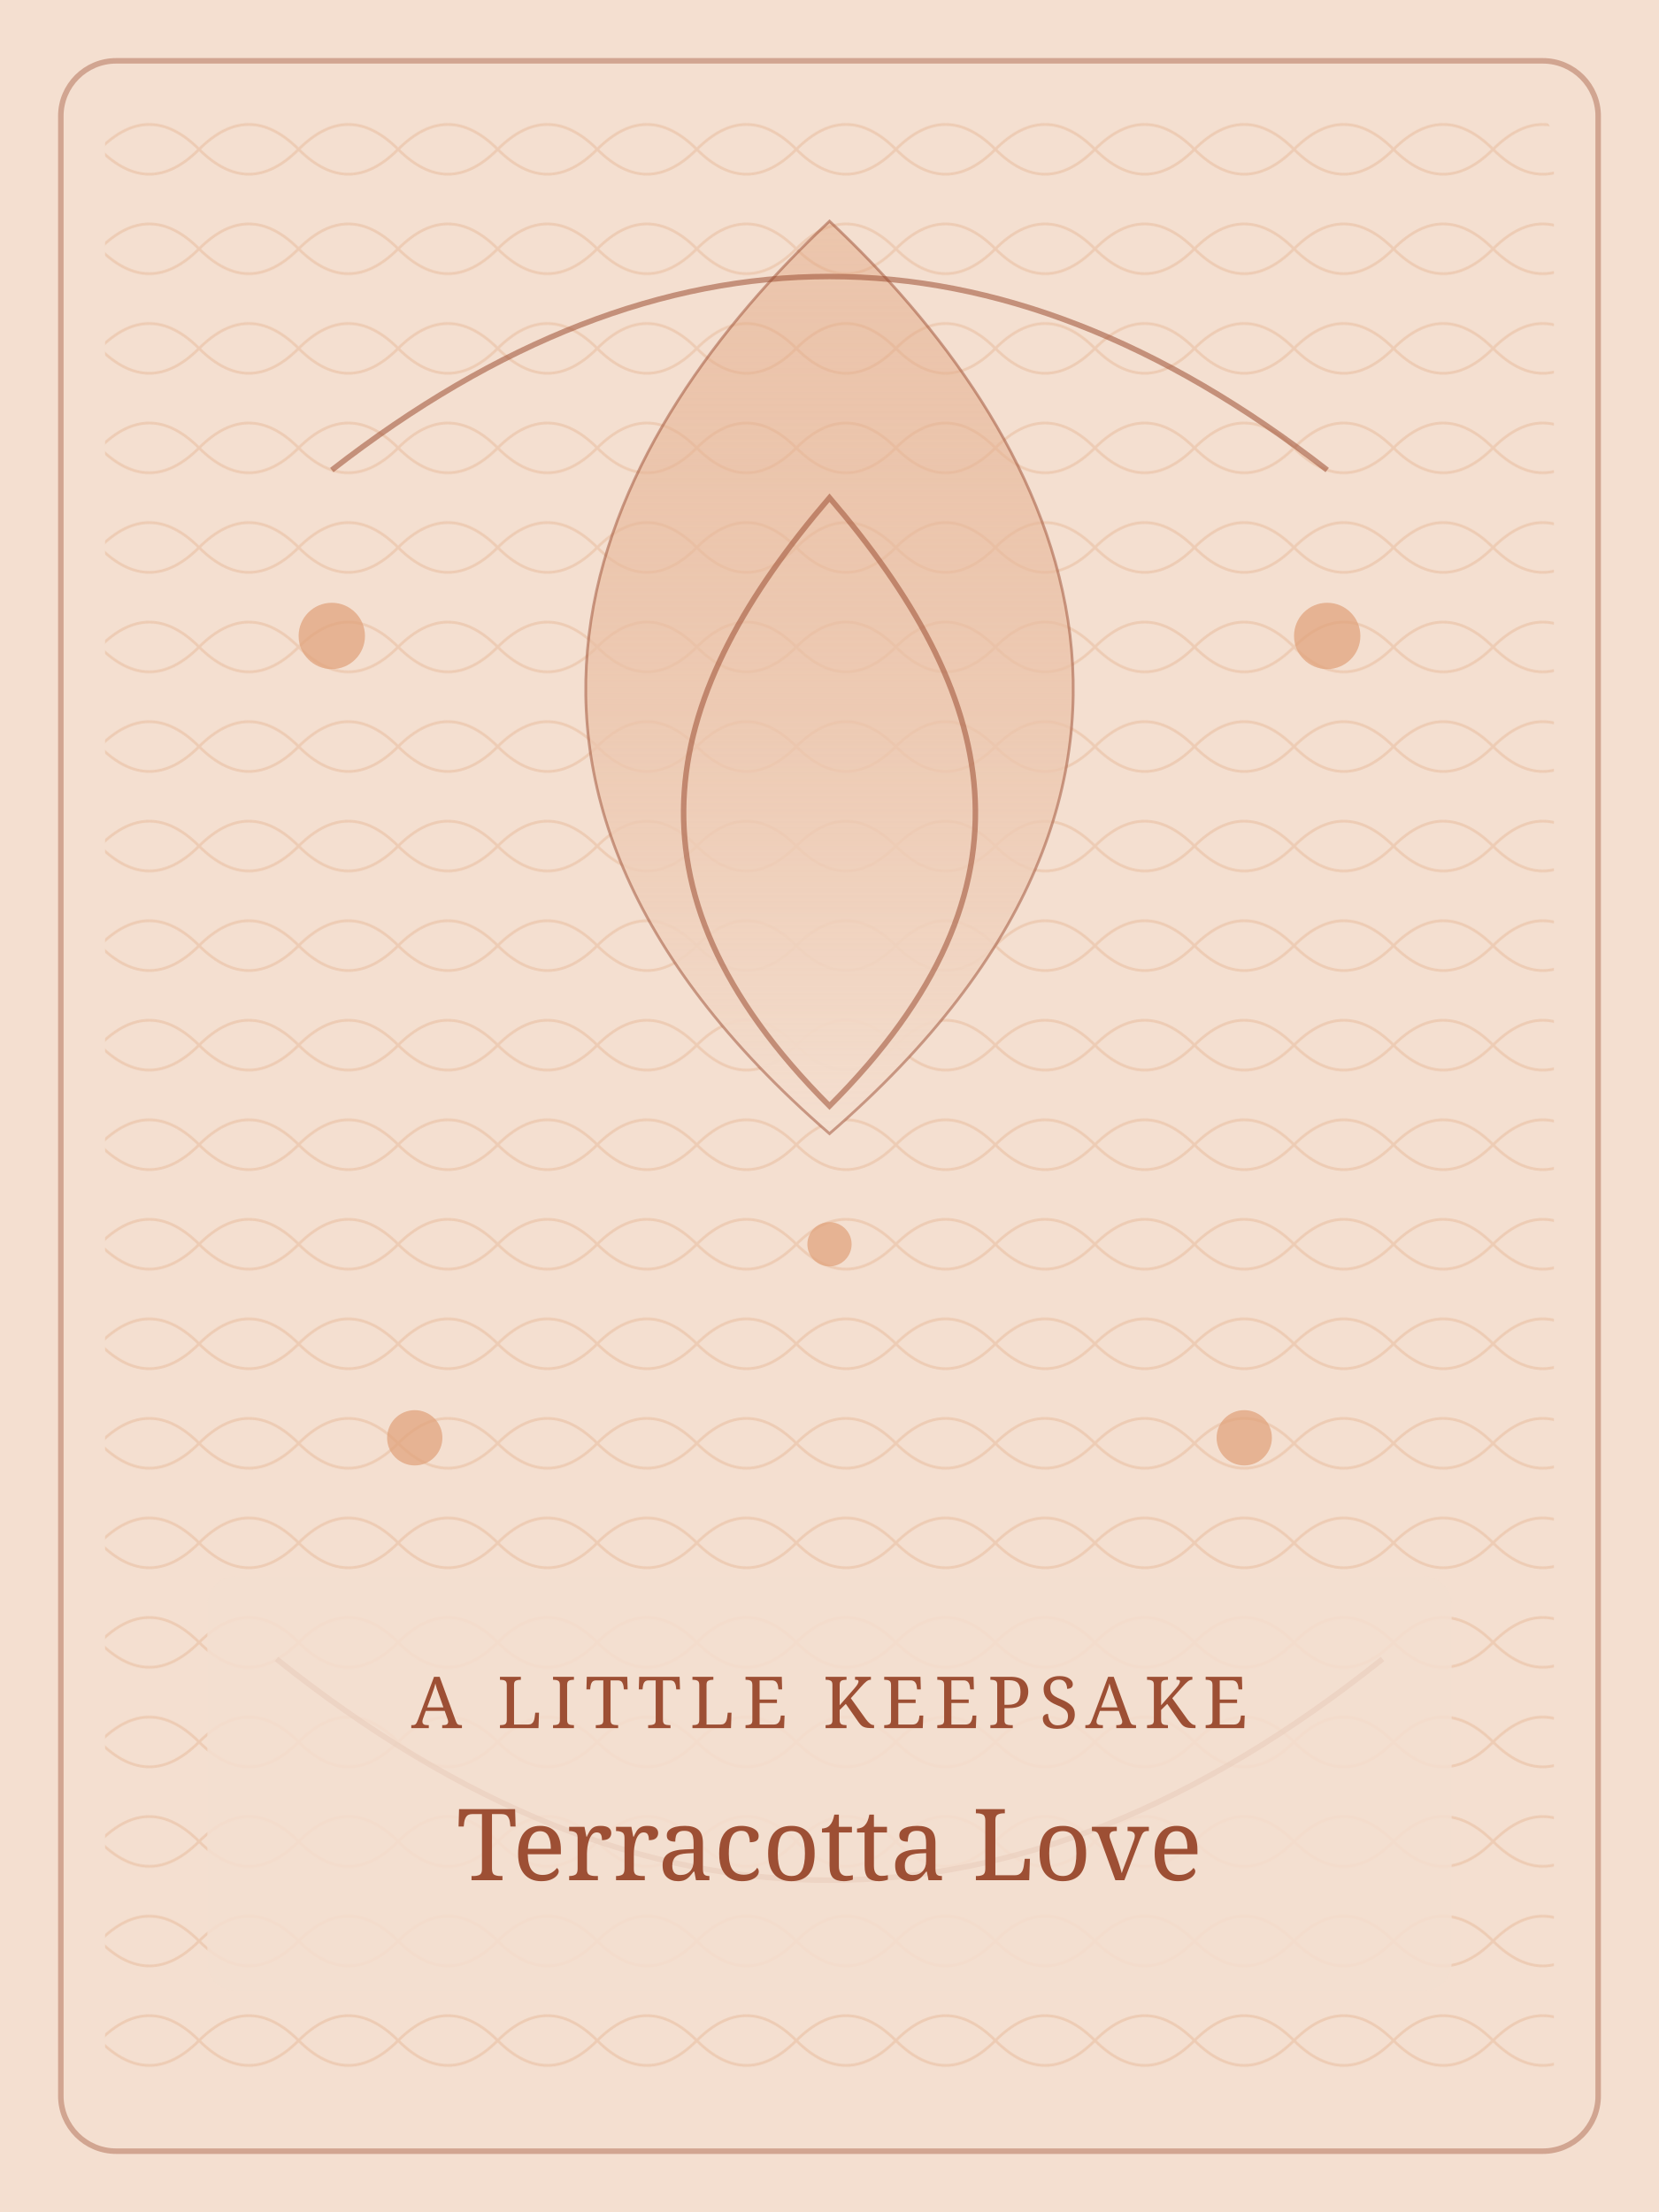
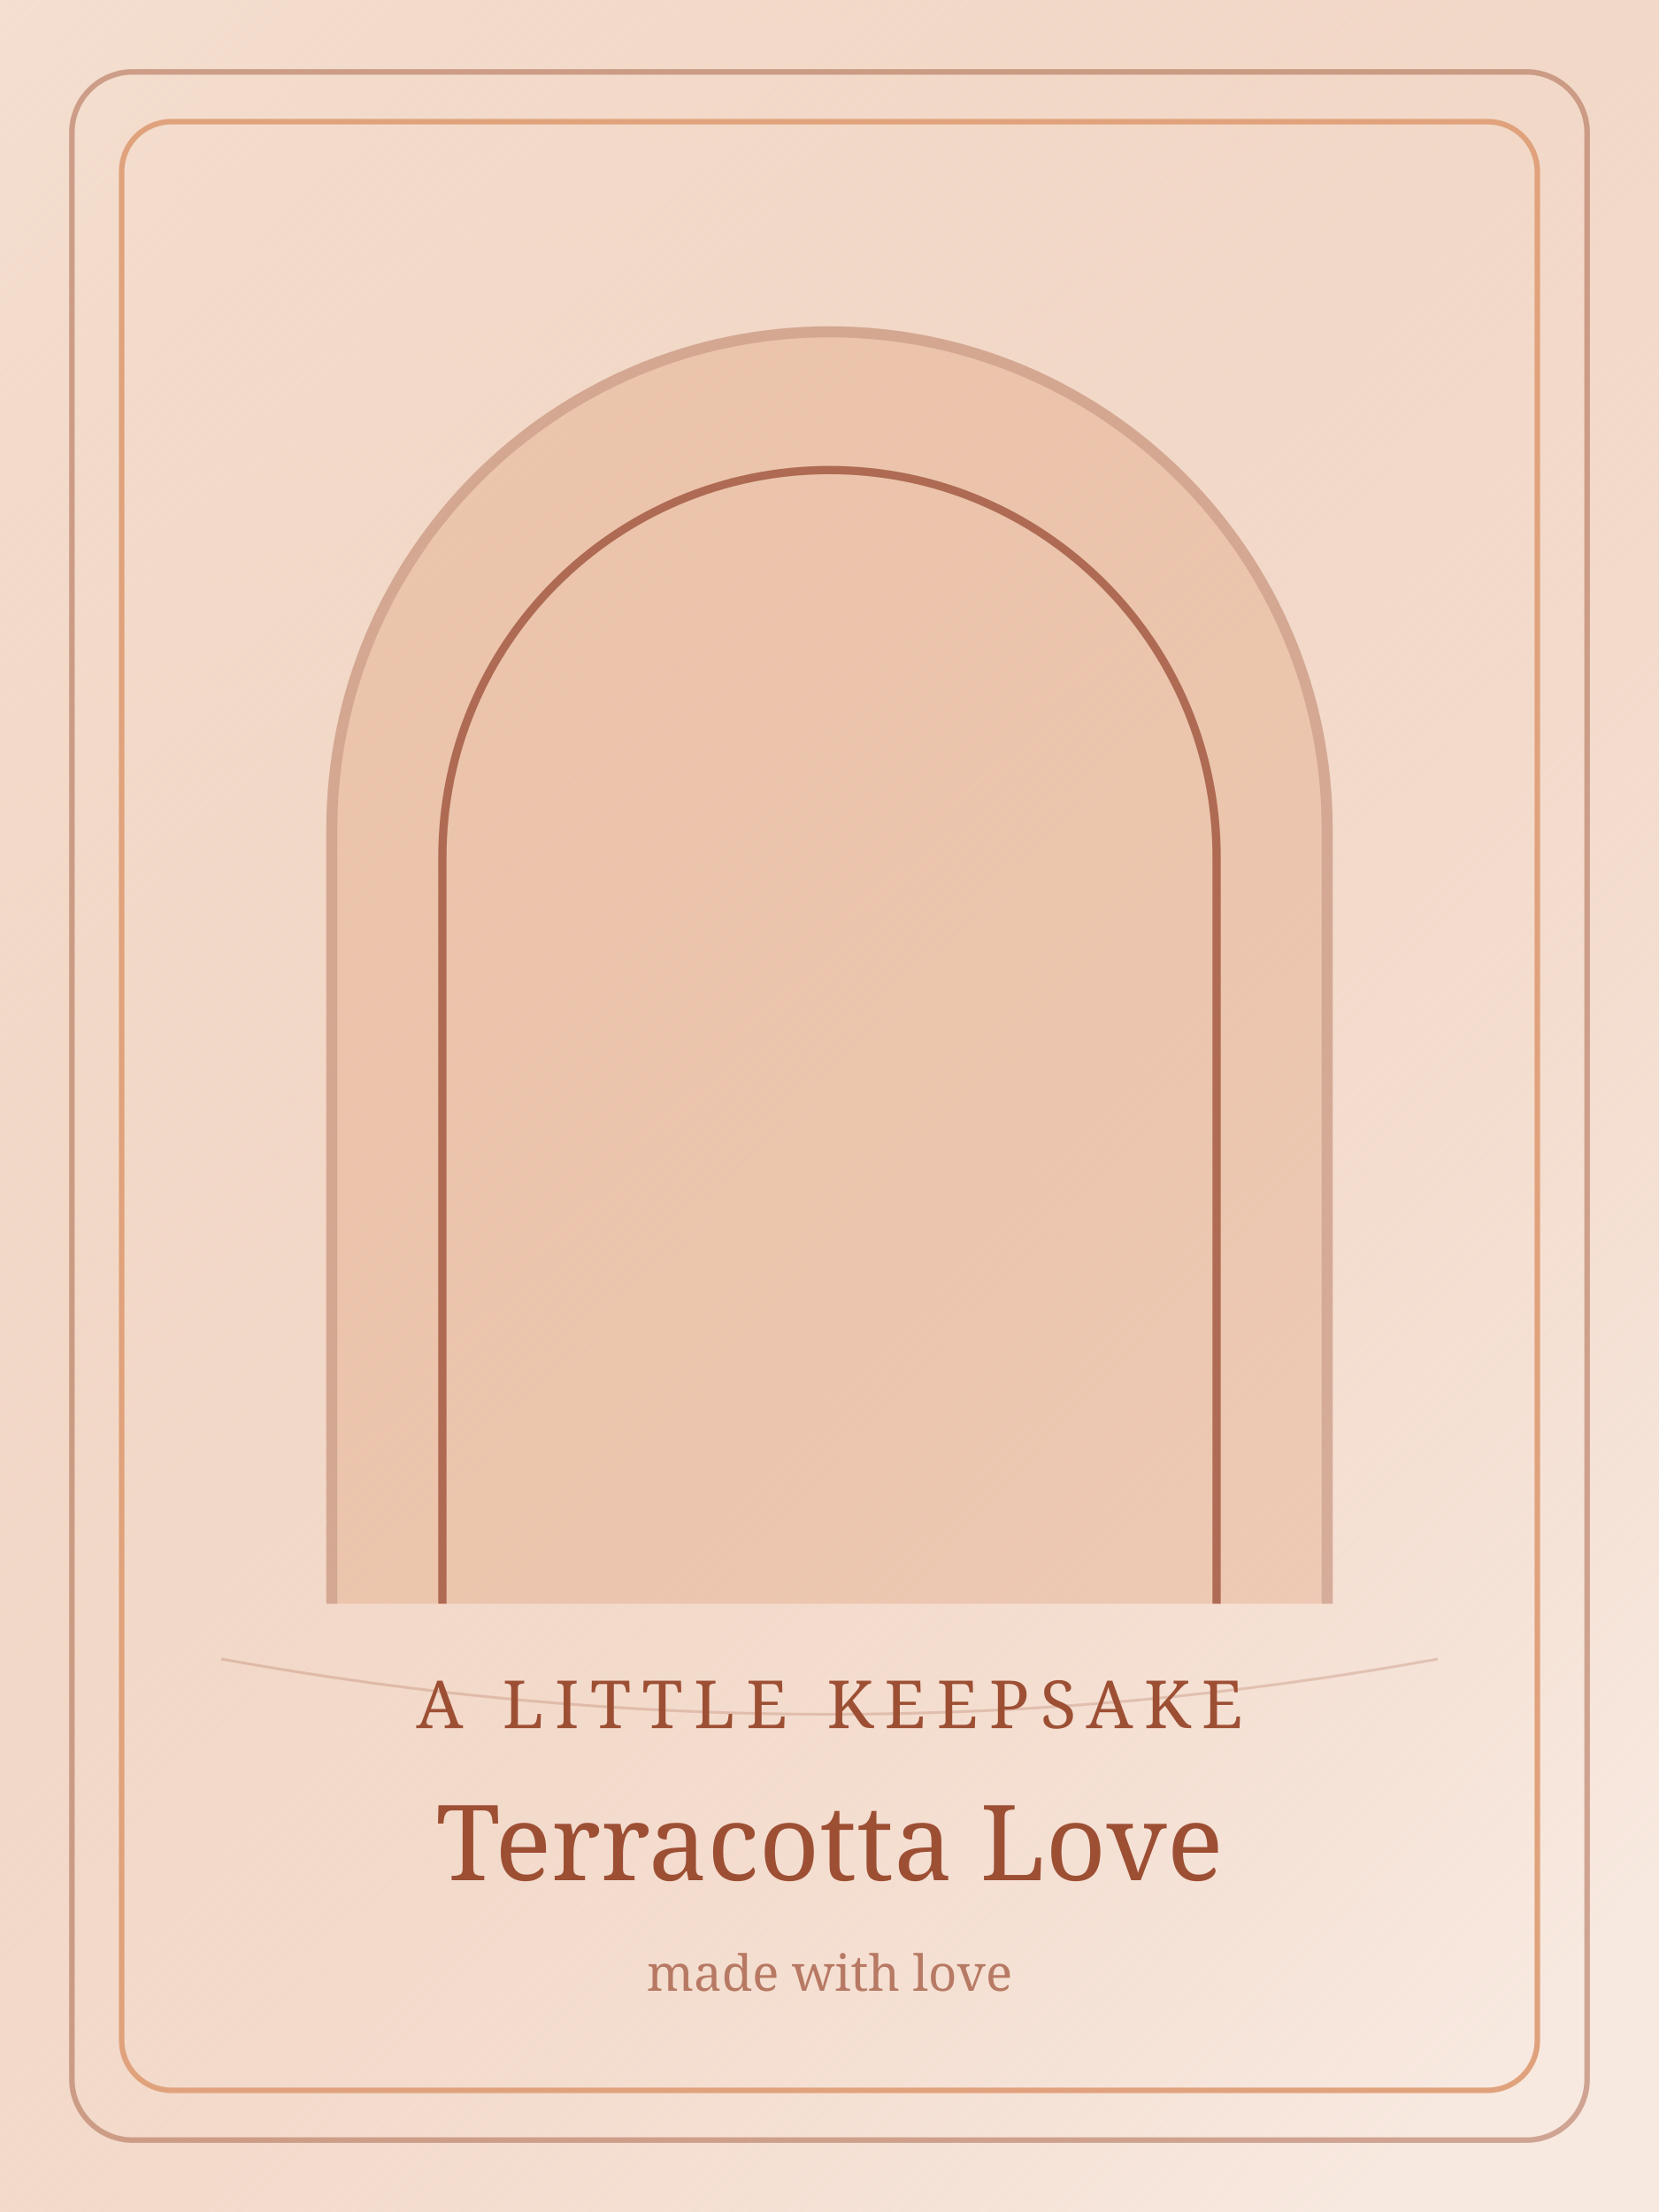
<svg xmlns="http://www.w3.org/2000/svg" viewBox="0 0 600 800">
  <defs>
-     <pattern id="p" width="36" height="36" patternUnits="userSpaceOnUse">
-       <path d="M0 18 Q18 0 36 18 Q18 36 0 18Z" fill="none" stroke="#e0a27c" stroke-opacity=".32" />
-     </pattern>
-     <linearGradient id="g" x2="0" y2="1">
-       <stop stop-color="#e0a27c" stop-opacity=".42" />
-       <stop offset="1" stop-color="#f4dfd0" />
+     <linearGradient id="bg" x1="0" y1="0" x2="0.8" y2="1">
+       <stop stop-color="#f4dfd0" />
+       <stop offset="1" stop-color="#e0a27c" stop-opacity=".24" />
    </linearGradient>
  </defs>
-   <rect width="600" height="800" fill="#f4dfd0" />
-   <rect x="22" y="22" width="556" height="756" rx="20" fill="none" stroke="#9d4f34" stroke-opacity=".4" stroke-width="2" />
-   <rect x="38" y="38" width="524" height="724" rx="14" fill="url(#p)" />
-   <path d="M300 80 C220 155 150 280 300 410 C450 280 380 155 300 80Z" fill="url(#g)" stroke="#9d4f34" stroke-opacity=".5" />
-   <g fill="none" stroke="#9d4f34" stroke-opacity=".55" stroke-width="2">
-     <path d="M300 180 C240 250 220 320 300 400 C380 320 360 250 300 180Z" />
-     <path d="M120 170 Q300 30 480 170 M100 600 Q300 760 500 600" />
+   <rect width="600" height="800" fill="url(#bg)" />
+   <rect x="26" y="26" width="548" height="748" rx="22" fill="none" stroke="#9d4f34" stroke-width="2" opacity=".45" />
+   <rect x="44" y="44" width="512" height="712" rx="18" fill="none" stroke="#e0a27c" stroke-width="2" />
+   <g opacity=".8">
+     <path d="M120 580 V300 A180 180 0 0 1 480 300 V580" fill="#e0a27c" opacity=".45" stroke="#9d4f34" stroke-width="4" />
+     <path d="M160 580 V310 A140 140 0 0 1 440 310 V580" fill="none" stroke="#9d4f34" stroke-width="3" />
  </g>
-   <g fill="#e0a27c" opacity=".72">
-     <circle cx="120" cy="230" r="12" />
-     <circle cx="480" cy="230" r="12" />
-     <circle cx="150" cy="520" r="10" />
-     <circle cx="450" cy="520" r="10" />
-     <circle cx="300" cy="450" r="8" />
-   </g>
-   <rect x="75" y="570" width="450" height="150" rx="10" fill="#f4dfd0" fill-opacity=".86" />
-   <text x="300" y="625" text-anchor="middle" font-family="Georgia,serif" font-size="26" fill="#9d4f34" letter-spacing="3">A LITTLE KEEPSAKE</text>
-   <text x="300" y="680" text-anchor="middle" font-family="Georgia,serif" font-size="36" fill="#9d4f34">Terracotta Love</text>
+   <path d="M80 600 Q300 640 520 600" fill="none" stroke="#9d4f34" opacity=".22" />
+   <text x="300" y="625" text-anchor="middle" font-family="Georgia,serif" font-size="24" fill="#9d4f34" letter-spacing="4">A LITTLE KEEPSAKE</text>
+   <text x="300" y="680" text-anchor="middle" font-family="Georgia,serif" font-size="38" fill="#9d4f34">Terracotta Love</text>
+   <text x="300" y="720" text-anchor="middle" font-family="serif" font-size="18" fill="#9d4f34" opacity=".7">made with love</text>
</svg>
